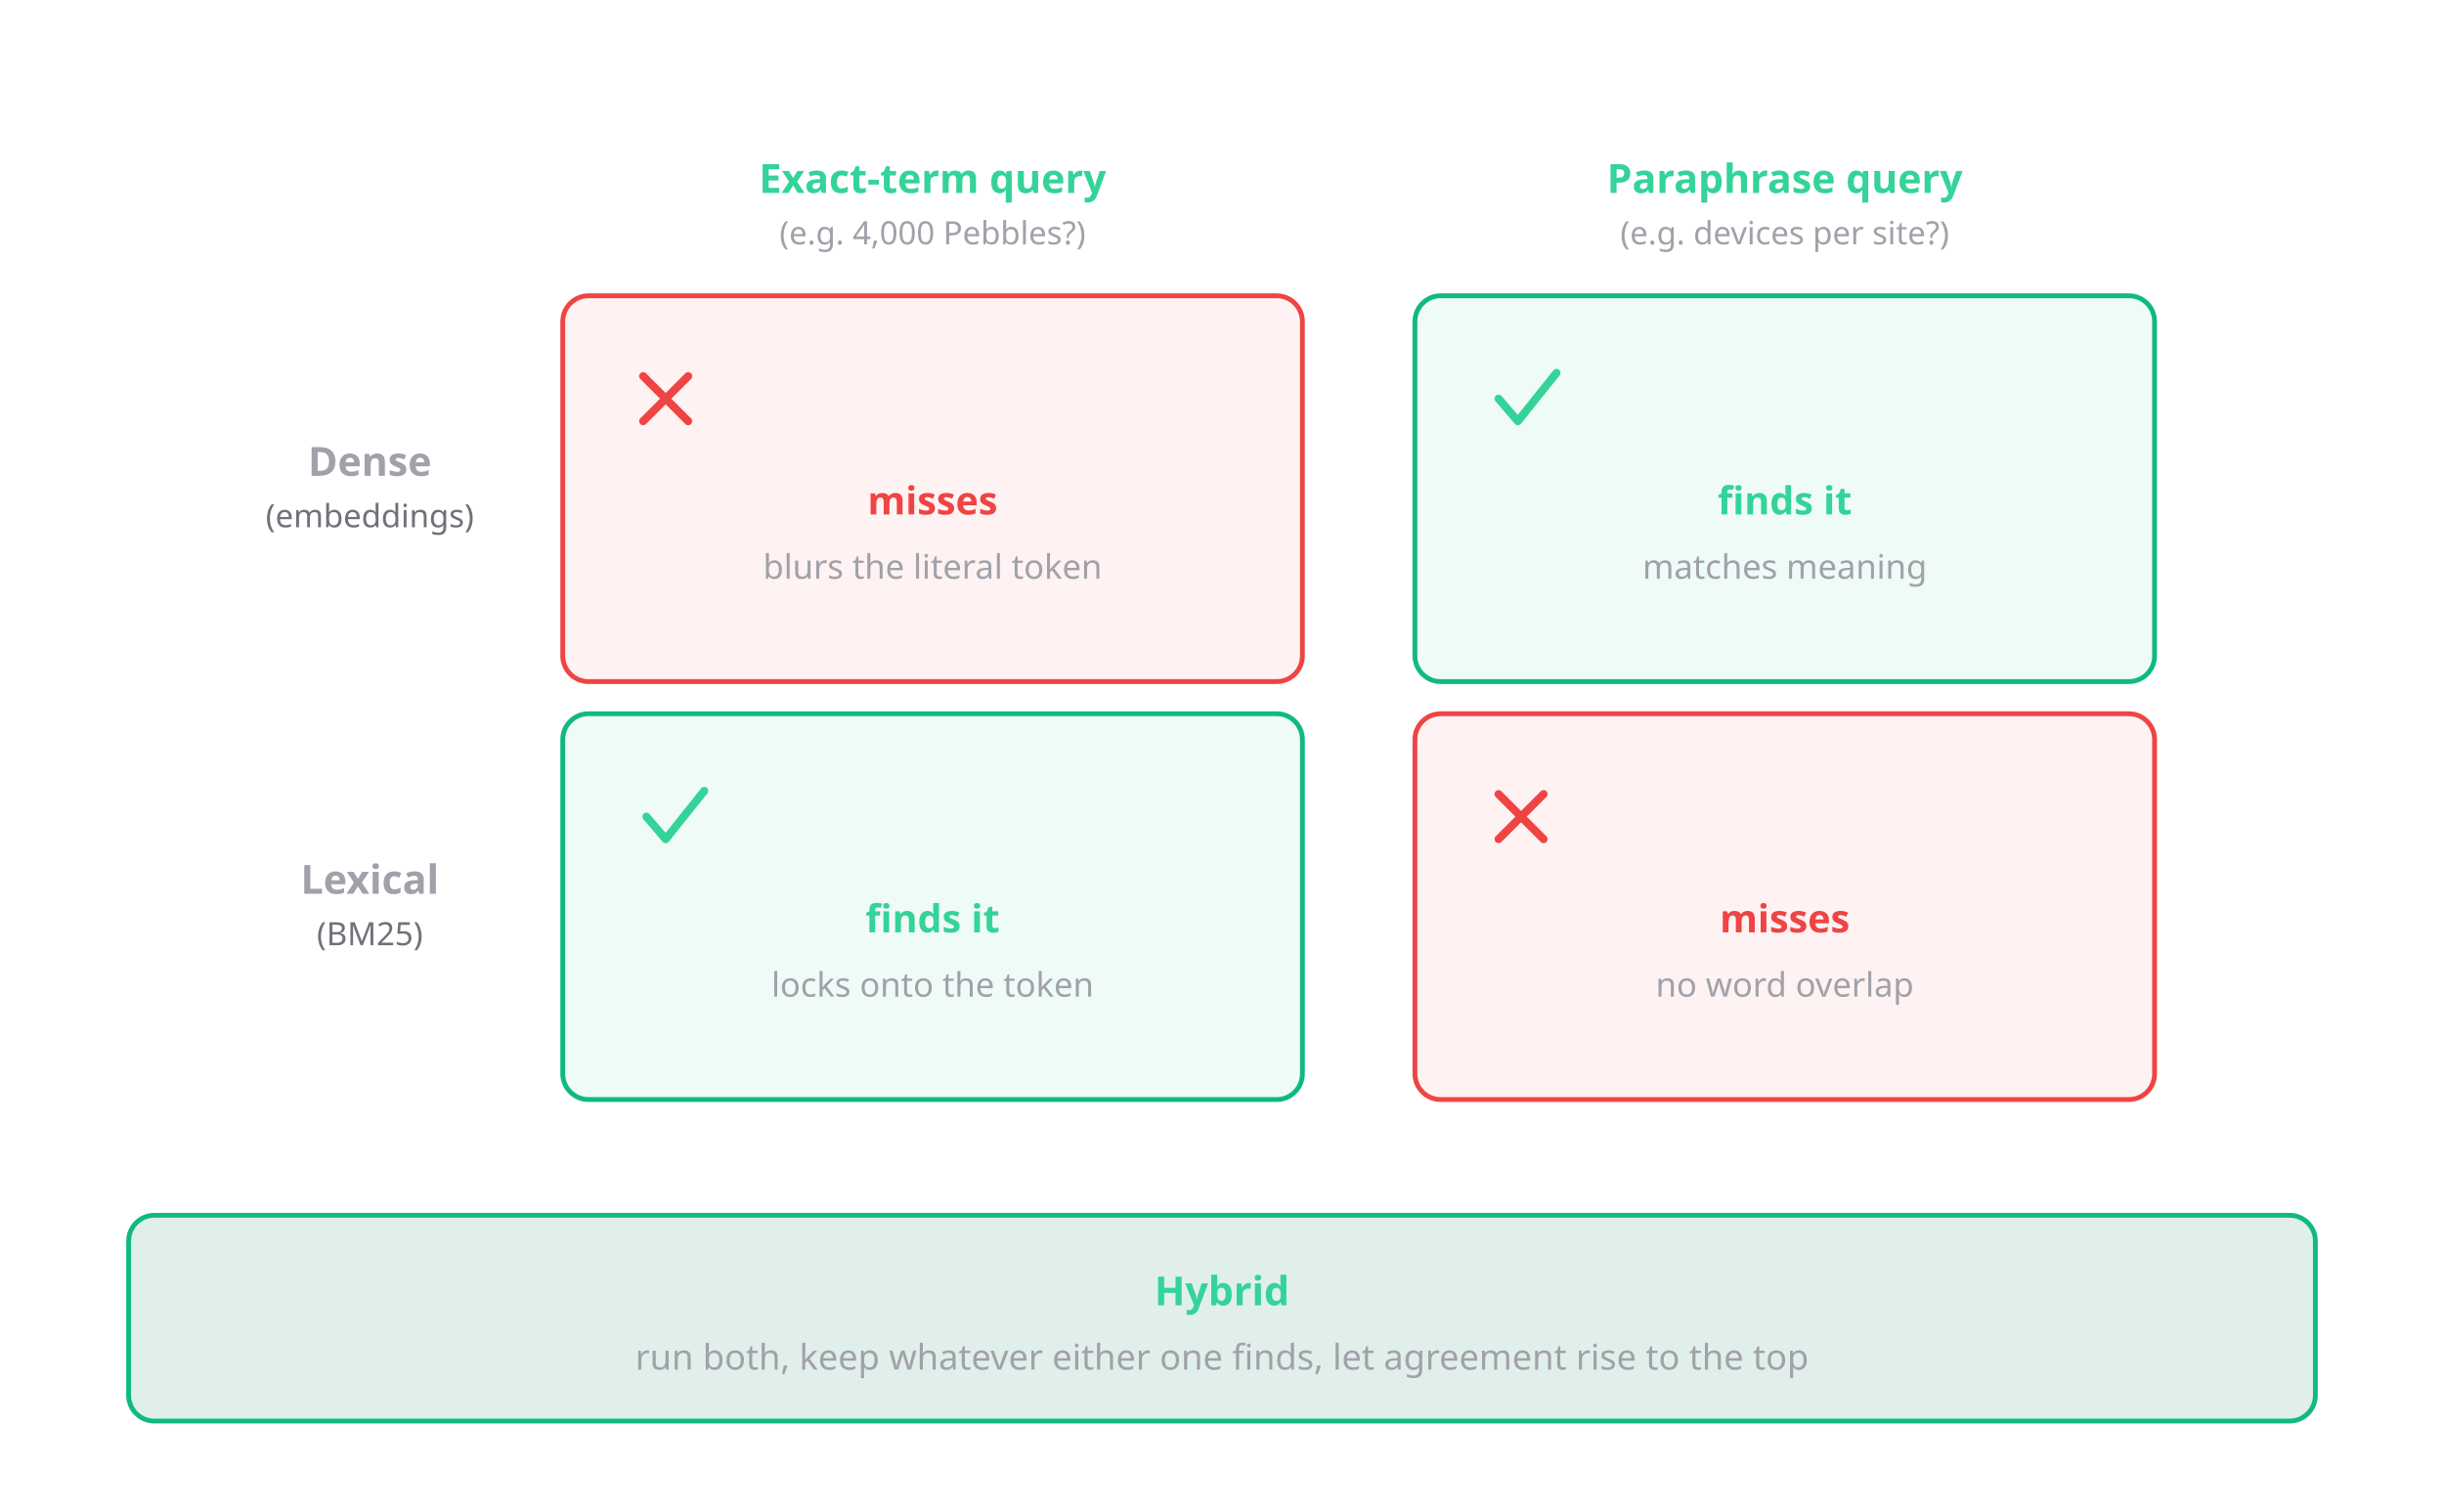
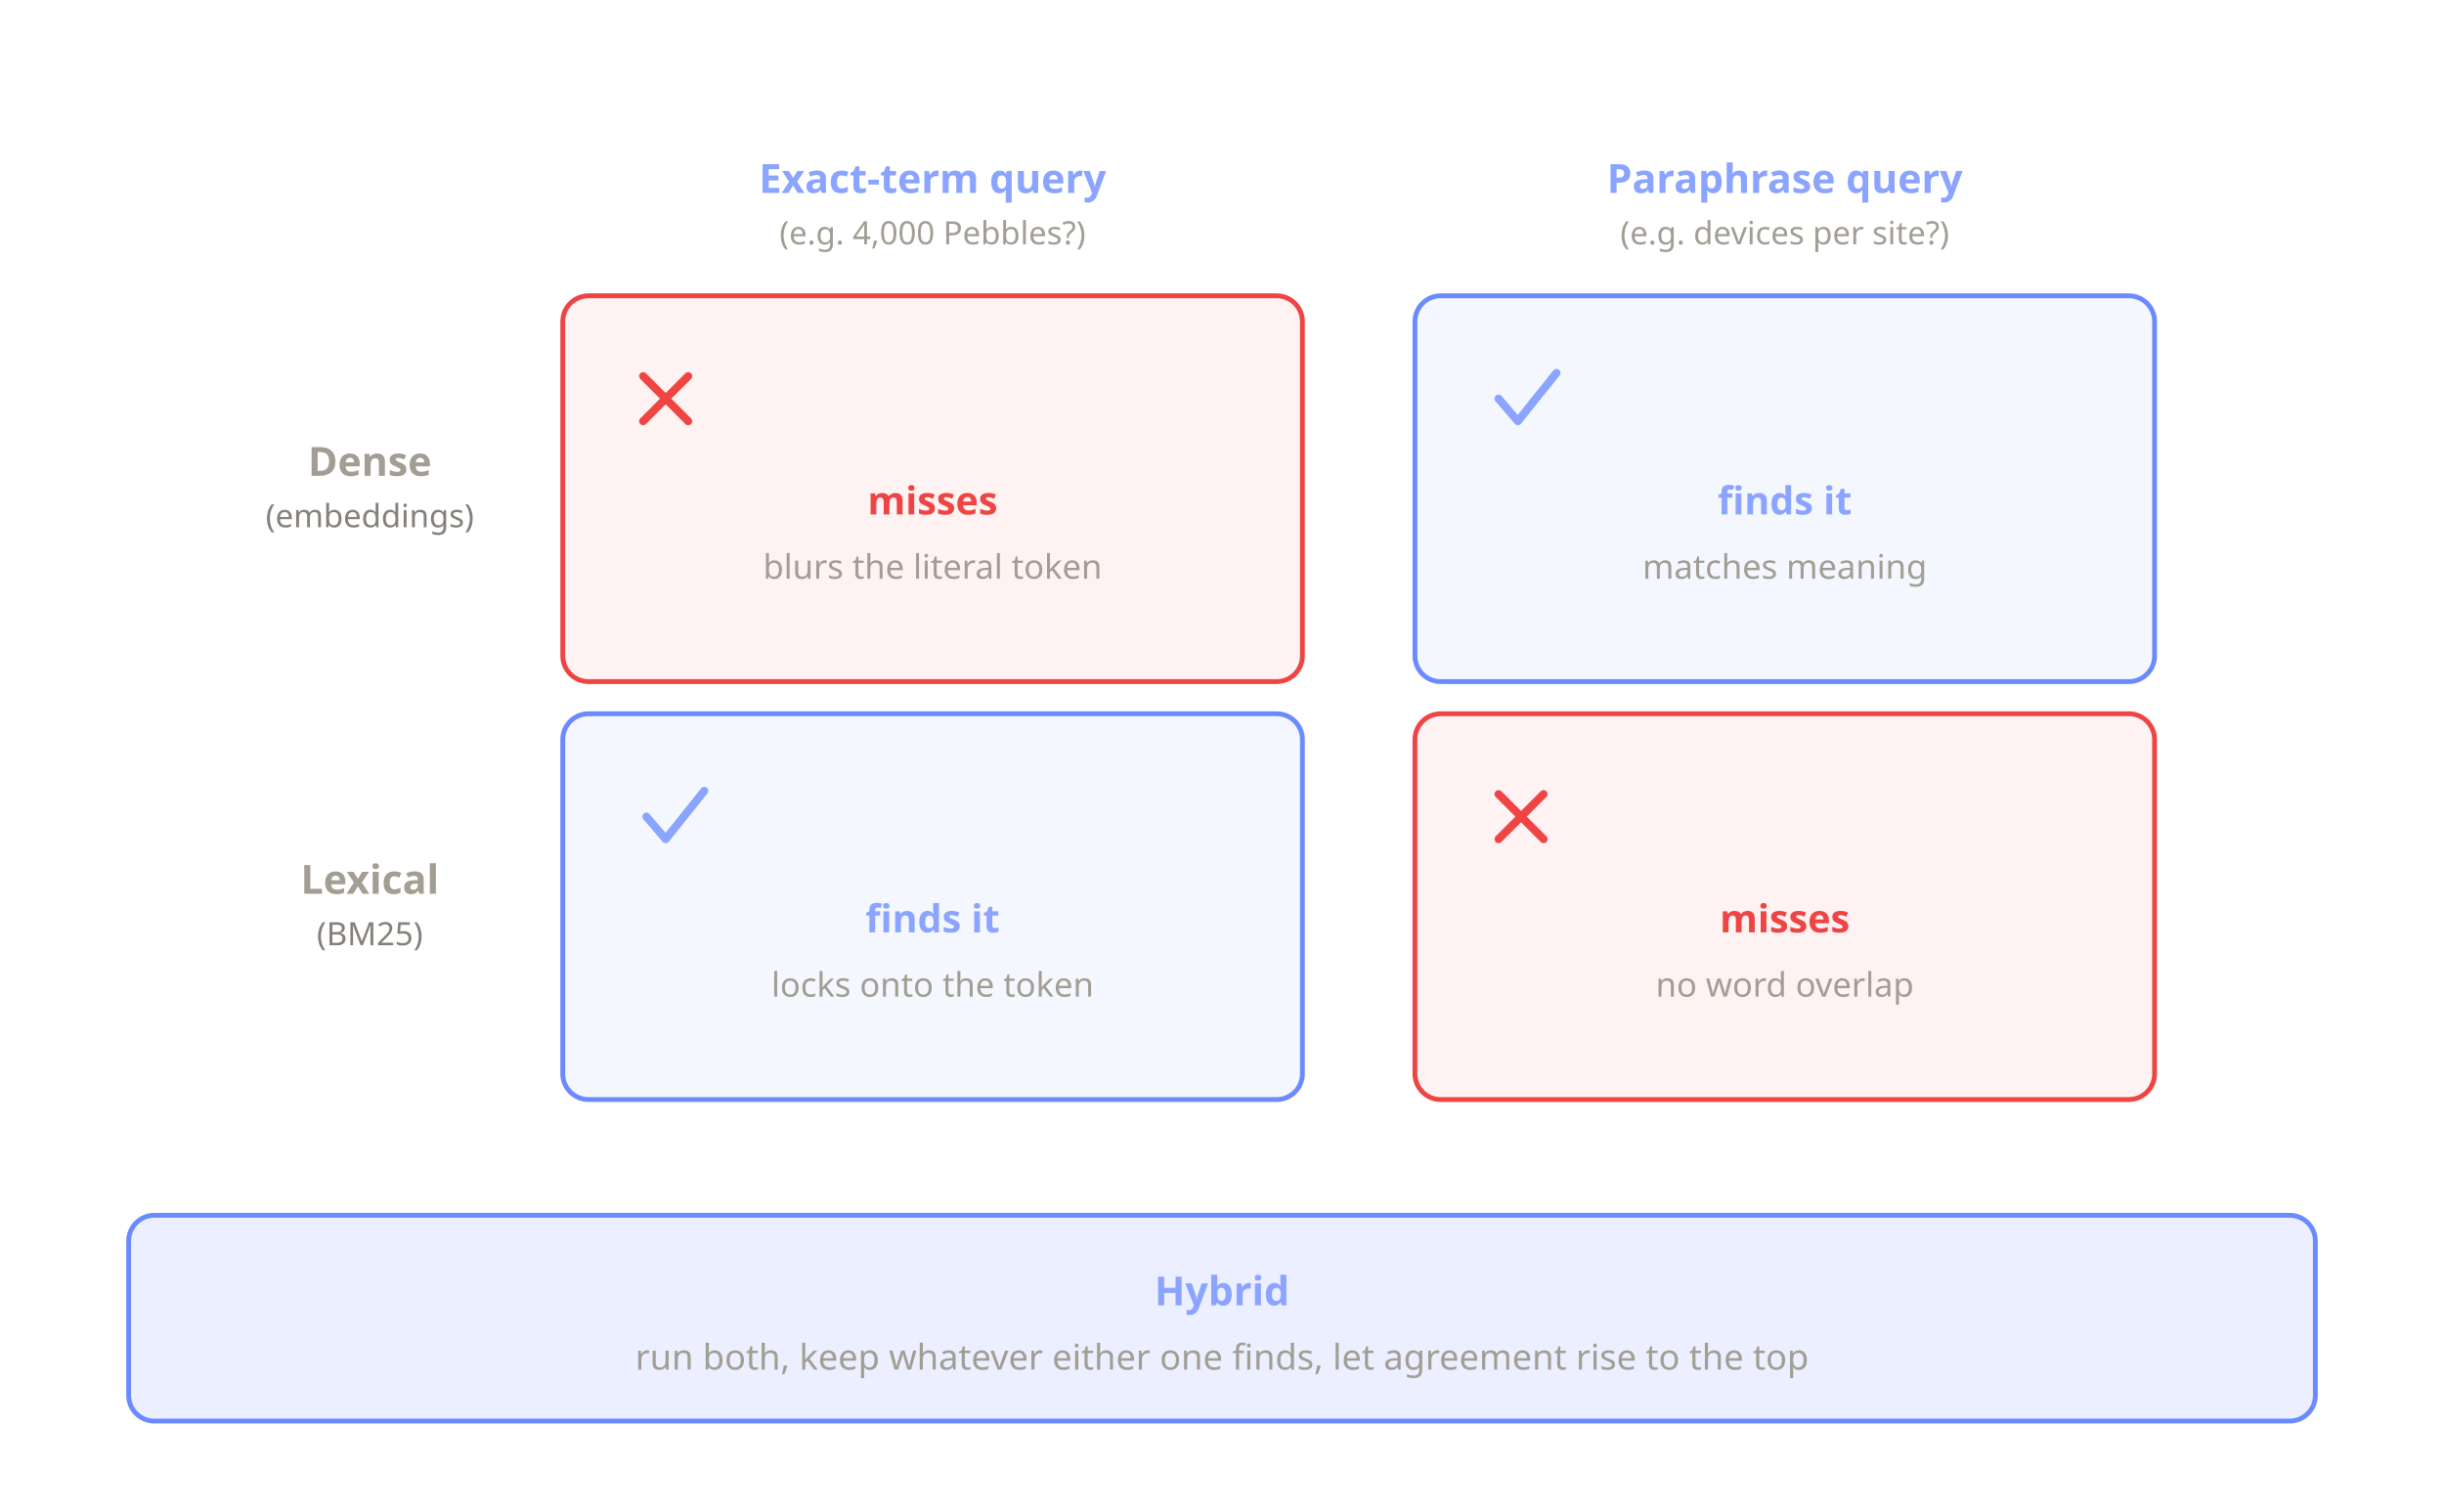
<svg xmlns="http://www.w3.org/2000/svg" viewBox="0 0 760 470" font-family="ui-sans-serif, system-ui, sans-serif">
-   <text x="290" y="60" text-anchor="middle" font-size="12.5" fill="#34D399" font-weight="600">Exact-term query</text>
-   <text x="290" y="76" text-anchor="middle" font-size="10" fill="#A1A1AA">(e.g. 4,000 Pebbles?)</text>
-   <text x="555" y="60" text-anchor="middle" font-size="12.5" fill="#34D399" font-weight="600">Paraphrase query</text>
-   <text x="555" y="76" text-anchor="middle" font-size="10" fill="#A1A1AA">(e.g. devices per site?)</text>
-   <text x="115" y="148" text-anchor="middle" font-size="12.5" fill="#A1A1AA" font-weight="600">Dense</text>
-   <text x="115" y="164" text-anchor="middle" font-size="10" fill="#71717A">(embeddings)</text>
-   <text x="115" y="278" text-anchor="middle" font-size="12.5" fill="#A1A1AA" font-weight="600">Lexical</text>
-   <text x="115" y="294" text-anchor="middle" font-size="10" fill="#71717A">(BM25)</text>
+   <text x="290" y="60" text-anchor="middle" font-size="12.5" fill="#8AA4FF" font-weight="600">Exact-term query</text>
+   <text x="290" y="76" text-anchor="middle" font-size="10" fill="#A29E94">(e.g. 4,000 Pebbles?)</text>
+   <text x="555" y="60" text-anchor="middle" font-size="12.5" fill="#8AA4FF" font-weight="600">Paraphrase query</text>
+   <text x="555" y="76" text-anchor="middle" font-size="10" fill="#A29E94">(e.g. devices per site?)</text>
+   <text x="115" y="148" text-anchor="middle" font-size="12.5" fill="#A29E94" font-weight="600">Dense</text>
+   <text x="115" y="164" text-anchor="middle" font-size="10" fill="#85817A">(embeddings)</text>
+   <text x="115" y="278" text-anchor="middle" font-size="12.5" fill="#A29E94" font-weight="600">Lexical</text>
+   <text x="115" y="294" text-anchor="middle" font-size="10" fill="#85817A">(BM25)</text>
  <rect x="175" y="92" width="230" height="120" rx="8" stroke="#ef4444" stroke-width="1.5" fill="#ef4444" fill-opacity="0.07" />
  <g stroke="#ef4444" stroke-width="2.5" stroke-linecap="round">
    <line x1="200" y1="117" x2="214" y2="131" />
    <line x1="214" y1="117" x2="200" y2="131" />
  </g>
  <text x="290" y="160" text-anchor="middle" font-size="12" fill="#ef4444" font-weight="600">misses</text>
-   <text x="290" y="180" text-anchor="middle" font-size="10.5" fill="#A1A1AA">blurs the literal token</text>
-   <rect x="440" y="92" width="230" height="120" rx="8" stroke="#10B981" stroke-width="1.5" fill="#10B981" fill-opacity="0.07" />
-   <g stroke="#34D399" stroke-width="2.5" fill="none" stroke-linecap="round" stroke-linejoin="round">
+   <text x="290" y="180" text-anchor="middle" font-size="10.5" fill="#A29E94">blurs the literal token</text>
+   <rect x="440" y="92" width="230" height="120" rx="8" stroke="#6B8AFF" stroke-width="1.5" fill="#6B8AFF" fill-opacity="0.07" />
+   <g stroke="#8AA4FF" stroke-width="2.5" fill="none" stroke-linecap="round" stroke-linejoin="round">
    <polyline points="466,124 472,131 484,116" />
  </g>
-   <text x="555" y="160" text-anchor="middle" font-size="12" fill="#34D399" font-weight="600">finds it</text>
-   <text x="555" y="180" text-anchor="middle" font-size="10.5" fill="#A1A1AA">matches meaning</text>
-   <rect x="175" y="222" width="230" height="120" rx="8" stroke="#10B981" stroke-width="1.5" fill="#10B981" fill-opacity="0.07" />
-   <g stroke="#34D399" stroke-width="2.5" fill="none" stroke-linecap="round" stroke-linejoin="round">
+   <text x="555" y="160" text-anchor="middle" font-size="12" fill="#8AA4FF" font-weight="600">finds it</text>
+   <text x="555" y="180" text-anchor="middle" font-size="10.5" fill="#A29E94">matches meaning</text>
+   <rect x="175" y="222" width="230" height="120" rx="8" stroke="#6B8AFF" stroke-width="1.5" fill="#6B8AFF" fill-opacity="0.07" />
+   <g stroke="#8AA4FF" stroke-width="2.5" fill="none" stroke-linecap="round" stroke-linejoin="round">
    <polyline points="201,254 207,261 219,246" />
  </g>
-   <text x="290" y="290" text-anchor="middle" font-size="12" fill="#34D399" font-weight="600">finds it</text>
-   <text x="290" y="310" text-anchor="middle" font-size="10.5" fill="#A1A1AA">locks onto the token</text>
+   <text x="290" y="290" text-anchor="middle" font-size="12" fill="#8AA4FF" font-weight="600">finds it</text>
+   <text x="290" y="310" text-anchor="middle" font-size="10.5" fill="#A29E94">locks onto the token</text>
  <rect x="440" y="222" width="230" height="120" rx="8" stroke="#ef4444" stroke-width="1.5" fill="#ef4444" fill-opacity="0.07" />
  <g stroke="#ef4444" stroke-width="2.5" stroke-linecap="round">
    <line x1="466" y1="247" x2="480" y2="261" />
    <line x1="480" y1="247" x2="466" y2="261" />
  </g>
  <text x="555" y="290" text-anchor="middle" font-size="12" fill="#ef4444" font-weight="600">misses</text>
-   <text x="555" y="310" text-anchor="middle" font-size="10.5" fill="#A1A1AA">no word overlap</text>
-   <rect x="40" y="378" width="680" height="64" rx="8" stroke="#10B981" stroke-width="1.5" fill="#047857" fill-opacity="0.12" />
-   <text x="380" y="406" text-anchor="middle" font-size="12.5" fill="#34D399" font-weight="700">Hybrid</text>
-   <text x="380" y="426" text-anchor="middle" font-size="11" fill="#A1A1AA">run both, keep whatever either one finds, let agreement rise to the top</text>
+   <text x="555" y="310" text-anchor="middle" font-size="10.5" fill="#A29E94">no word overlap</text>
+   <rect x="40" y="378" width="680" height="64" rx="8" stroke="#6B8AFF" stroke-width="1.5" fill="#5C7CFF" fill-opacity="0.12" />
+   <text x="380" y="406" text-anchor="middle" font-size="12.5" fill="#8AA4FF" font-weight="700">Hybrid</text>
+   <text x="380" y="426" text-anchor="middle" font-size="11" fill="#A29E94">run both, keep whatever either one finds, let agreement rise to the top</text>
</svg>
